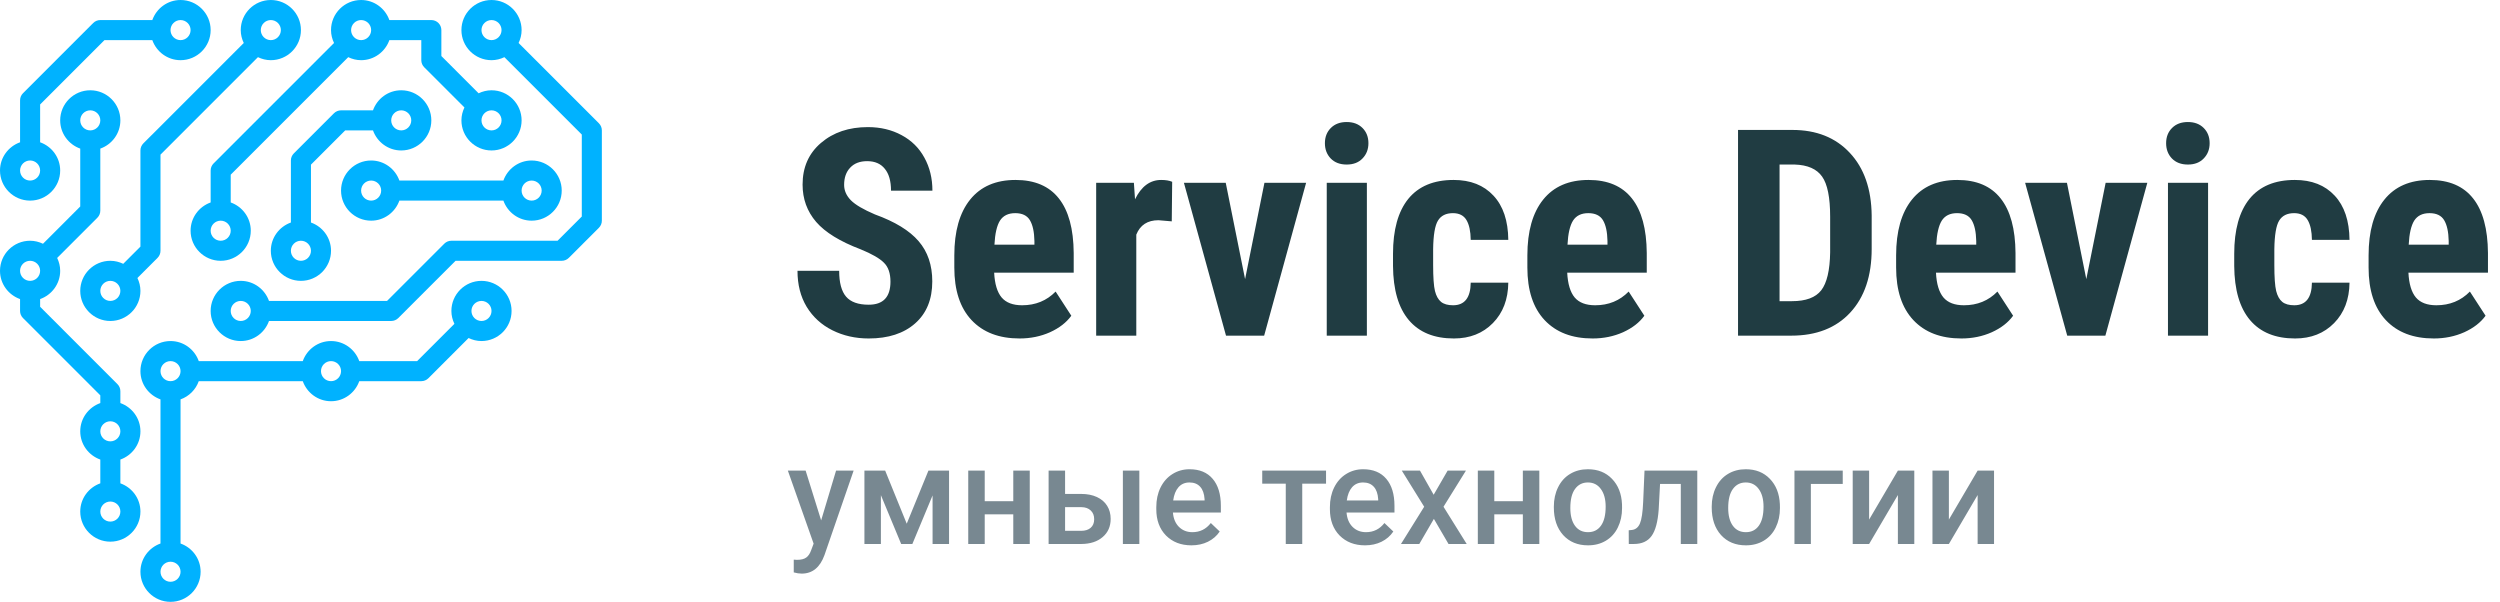
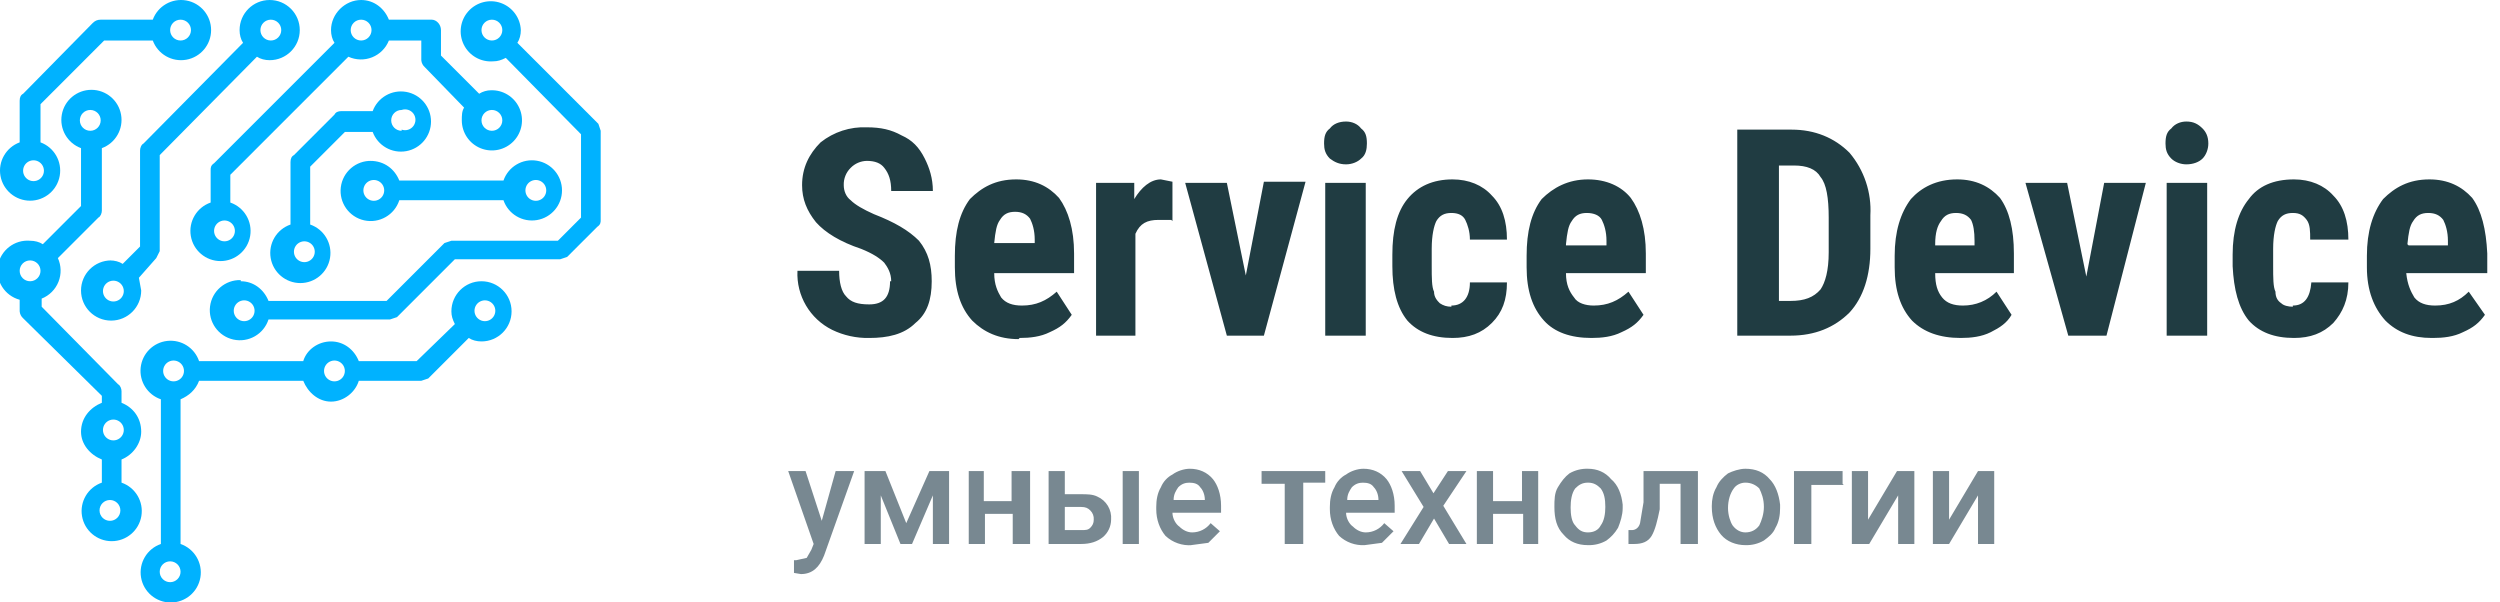
- <svg xmlns="http://www.w3.org/2000/svg" width="216" height="52" viewBox="0 0 216 52" fill="none">
-   <path d="M76.936 24.337C76.936 23.613 76.748 23.067 76.374 22.701C76.008 22.327 75.336 21.94 74.36 21.541C72.578 20.866 71.296 20.077 70.515 19.173C69.733 18.262 69.343 17.188 69.343 15.951C69.343 14.453 69.872 13.253 70.93 12.35C71.996 11.438 73.347 10.982 74.982 10.982C76.073 10.982 77.045 11.214 77.9 11.678C78.754 12.134 79.409 12.781 79.865 13.619C80.329 14.457 80.561 15.409 80.561 16.476H76.984C76.984 15.646 76.805 15.015 76.447 14.584C76.097 14.144 75.589 13.924 74.921 13.924C74.295 13.924 73.806 14.111 73.457 14.486C73.107 14.852 72.932 15.348 72.932 15.975C72.932 16.463 73.127 16.907 73.518 17.306C73.908 17.696 74.6 18.103 75.593 18.526C77.326 19.153 78.584 19.922 79.365 20.834C80.154 21.745 80.549 22.905 80.549 24.312C80.549 25.859 80.056 27.067 79.072 27.938C78.087 28.809 76.748 29.244 75.056 29.244C73.908 29.244 72.862 29.008 71.918 28.536C70.974 28.064 70.234 27.389 69.697 26.51C69.168 25.631 68.903 24.593 68.903 23.397H72.504C72.504 24.422 72.704 25.167 73.103 25.631C73.501 26.095 74.152 26.327 75.056 26.327C76.309 26.327 76.936 25.663 76.936 24.337ZM88.093 29.244C86.319 29.244 84.935 28.715 83.942 27.657C82.95 26.599 82.453 25.086 82.453 23.116V22.066C82.453 19.983 82.909 18.376 83.82 17.245C84.732 16.113 86.038 15.548 87.739 15.548C89.399 15.548 90.648 16.081 91.486 17.147C92.325 18.205 92.752 19.776 92.768 21.859V23.556H85.895C85.944 24.532 86.16 25.248 86.543 25.704C86.925 26.152 87.515 26.375 88.312 26.375C89.468 26.375 90.433 25.981 91.206 25.191L92.561 27.279C92.137 27.865 91.523 28.341 90.717 28.707C89.912 29.065 89.037 29.244 88.093 29.244ZM85.92 21.139H89.374V20.821C89.358 20.032 89.228 19.434 88.984 19.027C88.74 18.62 88.317 18.416 87.714 18.416C87.112 18.416 86.673 18.632 86.396 19.064C86.127 19.495 85.969 20.186 85.92 21.139ZM101.24 19.125L100.092 19.027C99.148 19.027 98.509 19.442 98.176 20.272V29H94.709V15.792H97.968L98.066 17.22C98.611 16.105 99.364 15.548 100.324 15.548C100.715 15.548 101.032 15.601 101.276 15.707L101.24 19.125ZM107.575 24.117L109.248 15.792H112.849L109.223 29H105.927L102.29 15.792H105.903L107.575 24.117ZM118.098 29H114.631V15.792H118.098V29ZM114.472 12.374C114.472 11.837 114.643 11.398 114.985 11.056C115.327 10.714 115.782 10.543 116.352 10.543C116.922 10.543 117.377 10.714 117.719 11.056C118.061 11.398 118.232 11.837 118.232 12.374C118.232 12.903 118.061 13.342 117.719 13.692C117.386 14.042 116.93 14.217 116.352 14.217C115.774 14.217 115.314 14.042 114.973 13.692C114.639 13.342 114.472 12.903 114.472 12.374ZM125.544 26.375C126.545 26.375 127.054 25.724 127.07 24.422H130.317C130.301 25.863 129.857 27.026 128.986 27.914C128.116 28.801 126.993 29.244 125.617 29.244C123.916 29.244 122.618 28.715 121.723 27.657C120.828 26.599 120.372 25.041 120.356 22.982V21.932C120.356 19.857 120.795 18.274 121.674 17.184C122.561 16.093 123.868 15.548 125.593 15.548C127.049 15.548 128.197 15.999 129.035 16.903C129.873 17.798 130.301 19.072 130.317 20.724H127.07C127.062 19.983 126.94 19.413 126.704 19.015C126.468 18.616 126.077 18.416 125.532 18.416C124.93 18.416 124.498 18.632 124.238 19.064C123.977 19.487 123.839 20.313 123.823 21.541V22.884C123.823 23.959 123.876 24.711 123.981 25.143C124.087 25.566 124.262 25.879 124.506 26.082C124.75 26.278 125.096 26.375 125.544 26.375ZM137.604 29.244C135.83 29.244 134.447 28.715 133.454 27.657C132.461 26.599 131.965 25.086 131.965 23.116V22.066C131.965 19.983 132.421 18.376 133.332 17.245C134.243 16.113 135.55 15.548 137.25 15.548C138.911 15.548 140.16 16.081 140.998 17.147C141.836 18.205 142.264 19.776 142.28 21.859V23.556H135.407C135.456 24.532 135.672 25.248 136.054 25.704C136.437 26.152 137.027 26.375 137.824 26.375C138.98 26.375 139.944 25.981 140.717 25.191L142.072 27.279C141.649 27.865 141.035 28.341 140.229 28.707C139.423 29.065 138.549 29.244 137.604 29.244ZM135.432 21.139H138.886V20.821C138.87 20.032 138.74 19.434 138.496 19.027C138.251 18.62 137.828 18.416 137.226 18.416C136.624 18.416 136.184 18.632 135.908 19.064C135.639 19.495 135.48 20.186 135.432 21.139ZM150.166 29V11.227H154.865C156.94 11.227 158.592 11.886 159.821 13.204C161.058 14.523 161.689 16.329 161.713 18.624V21.505C161.713 23.84 161.095 25.676 159.858 27.01C158.629 28.337 156.932 29 154.768 29H150.166ZM153.754 14.217V26.021H154.829C156.025 26.021 156.867 25.708 157.355 25.081C157.844 24.447 158.1 23.356 158.125 21.81V18.722C158.125 17.061 157.893 15.906 157.429 15.255C156.965 14.596 156.175 14.25 155.061 14.217H153.754ZM169.465 29.244C167.691 29.244 166.307 28.715 165.314 27.657C164.322 26.599 163.825 25.086 163.825 23.116V22.066C163.825 19.983 164.281 18.376 165.192 17.245C166.104 16.113 167.41 15.548 169.111 15.548C170.771 15.548 172.02 16.081 172.858 17.147C173.697 18.205 174.124 19.776 174.14 21.859V23.556H167.268C167.316 24.532 167.532 25.248 167.915 25.704C168.297 26.152 168.887 26.375 169.685 26.375C170.84 26.375 171.805 25.981 172.578 25.191L173.933 27.279C173.509 27.865 172.895 28.341 172.089 28.707C171.284 29.065 170.409 29.244 169.465 29.244ZM167.292 21.139H170.747V20.821C170.73 20.032 170.6 19.434 170.356 19.027C170.112 18.62 169.689 18.416 169.086 18.416C168.484 18.416 168.045 18.632 167.768 19.064C167.5 19.495 167.341 20.186 167.292 21.139ZM180.256 24.117L181.928 15.792H185.529L181.904 29H178.608L174.97 15.792H178.583L180.256 24.117ZM190.778 29H187.312V15.792H190.778V29ZM187.153 12.374C187.153 11.837 187.324 11.398 187.666 11.056C188.007 10.714 188.463 10.543 189.033 10.543C189.602 10.543 190.058 10.714 190.4 11.056C190.742 11.398 190.913 11.837 190.913 12.374C190.913 12.903 190.742 13.342 190.4 13.692C190.066 14.042 189.611 14.217 189.033 14.217C188.455 14.217 187.995 14.042 187.653 13.692C187.32 13.342 187.153 12.903 187.153 12.374ZM198.225 26.375C199.226 26.375 199.734 25.724 199.75 24.422H202.998C202.981 25.863 202.538 27.026 201.667 27.914C200.796 28.801 199.673 29.244 198.298 29.244C196.597 29.244 195.299 28.715 194.404 27.657C193.509 26.599 193.053 25.041 193.037 22.982V21.932C193.037 19.857 193.476 18.274 194.355 17.184C195.242 16.093 196.548 15.548 198.273 15.548C199.73 15.548 200.878 15.999 201.716 16.903C202.554 17.798 202.981 19.072 202.998 20.724H199.75C199.742 19.983 199.62 19.413 199.384 19.015C199.148 18.616 198.758 18.416 198.212 18.416C197.61 18.416 197.179 18.632 196.918 19.064C196.658 19.487 196.52 20.313 196.503 21.541V22.884C196.503 23.959 196.556 24.711 196.662 25.143C196.768 25.566 196.943 25.879 197.187 26.082C197.431 26.278 197.777 26.375 198.225 26.375ZM210.285 29.244C208.511 29.244 207.128 28.715 206.135 27.657C205.142 26.599 204.646 25.086 204.646 23.116V22.066C204.646 19.983 205.101 18.376 206.013 17.245C206.924 16.113 208.23 15.548 209.931 15.548C211.591 15.548 212.84 16.081 213.679 17.147C214.517 18.205 214.944 19.776 214.96 21.859V23.556H208.088C208.137 24.532 208.352 25.248 208.735 25.704C209.117 26.152 209.707 26.375 210.505 26.375C211.66 26.375 212.625 25.981 213.398 25.191L214.753 27.279C214.33 27.865 213.715 28.341 212.91 28.707C212.104 29.065 211.229 29.244 210.285 29.244ZM208.112 21.139H211.567V20.821C211.551 20.032 211.42 19.434 211.176 19.027C210.932 18.62 210.509 18.416 209.907 18.416C209.305 18.416 208.865 18.632 208.588 19.064C208.32 19.495 208.161 20.186 208.112 21.139Z" fill="#203C42" />
-   <path d="M70.947 44.961L72.236 40.66H73.754L71.234 47.961C70.848 49.027 70.191 49.56 69.266 49.56C69.059 49.56 68.83 49.525 68.58 49.455V48.353L68.85 48.371C69.209 48.371 69.478 48.305 69.658 48.172C69.842 48.043 69.986 47.824 70.092 47.516L70.297 46.971L68.07 40.66H69.606L70.947 44.961ZM78.342 45.248L80.217 40.66H81.998V47H80.574V42.805L78.828 47H77.861L76.109 42.781V47H74.686V40.66H76.478L78.342 45.248ZM88.971 47H87.547V44.44H85.08V47H83.656V40.66H85.08V43.303H87.547V40.66H88.971V47ZM92.023 42.676H93.418C93.938 42.676 94.391 42.766 94.777 42.945C95.164 43.125 95.457 43.377 95.656 43.701C95.859 44.025 95.961 44.402 95.961 44.832C95.961 45.484 95.731 46.008 95.269 46.402C94.809 46.797 94.195 46.996 93.43 47H90.6V40.66H92.023V42.676ZM98.439 47H97.016V40.66H98.439V47ZM92.023 43.818V45.863H93.412C93.76 45.863 94.033 45.777 94.232 45.605C94.436 45.43 94.537 45.182 94.537 44.861C94.537 44.541 94.438 44.289 94.238 44.105C94.043 43.918 93.777 43.822 93.441 43.818H92.023ZM102.939 47.117C102.037 47.117 101.305 46.834 100.742 46.268C100.184 45.697 99.904 44.94 99.904 43.994V43.818C99.904 43.185 100.025 42.621 100.268 42.125C100.514 41.625 100.857 41.236 101.299 40.959C101.74 40.682 102.232 40.543 102.775 40.543C103.639 40.543 104.305 40.818 104.773 41.369C105.246 41.92 105.482 42.699 105.482 43.707V44.281H101.34C101.383 44.805 101.557 45.219 101.861 45.523C102.17 45.828 102.557 45.98 103.021 45.98C103.674 45.98 104.205 45.717 104.615 45.19L105.383 45.922C105.129 46.301 104.789 46.596 104.363 46.807C103.941 47.014 103.467 47.117 102.939 47.117ZM102.77 41.685C102.379 41.685 102.062 41.822 101.82 42.096C101.582 42.369 101.43 42.75 101.363 43.238H104.076V43.133C104.045 42.656 103.918 42.297 103.695 42.055C103.473 41.809 103.164 41.685 102.77 41.685ZM114.57 41.791H112.514V47H111.09V41.791H109.057V40.66H114.57V41.791ZM117.939 47.117C117.037 47.117 116.305 46.834 115.742 46.268C115.184 45.697 114.904 44.94 114.904 43.994V43.818C114.904 43.185 115.025 42.621 115.268 42.125C115.514 41.625 115.857 41.236 116.299 40.959C116.74 40.682 117.232 40.543 117.775 40.543C118.639 40.543 119.305 40.818 119.773 41.369C120.246 41.92 120.482 42.699 120.482 43.707V44.281H116.34C116.383 44.805 116.557 45.219 116.861 45.523C117.17 45.828 117.557 45.98 118.021 45.98C118.674 45.98 119.205 45.717 119.615 45.19L120.383 45.922C120.129 46.301 119.789 46.596 119.363 46.807C118.941 47.014 118.467 47.117 117.939 47.117ZM117.77 41.685C117.379 41.685 117.062 41.822 116.82 42.096C116.582 42.369 116.43 42.75 116.363 43.238H119.076V43.133C119.045 42.656 118.918 42.297 118.695 42.055C118.473 41.809 118.164 41.685 117.77 41.685ZM123.869 42.746L125.076 40.66H126.658L124.719 43.783L126.723 47H125.152L123.887 44.832L122.627 47H121.045L123.049 43.783L121.115 40.66H122.686L123.869 42.746ZM132.998 47H131.574V44.44H129.107V47H127.684V40.66H129.107V43.303H131.574V40.66H132.998V47ZM134.252 43.772C134.252 43.15 134.375 42.592 134.621 42.096C134.867 41.596 135.213 41.213 135.658 40.947C136.104 40.678 136.615 40.543 137.193 40.543C138.049 40.543 138.742 40.818 139.273 41.369C139.809 41.92 140.098 42.65 140.141 43.56L140.146 43.895C140.146 44.52 140.025 45.078 139.783 45.57C139.545 46.062 139.201 46.443 138.752 46.713C138.307 46.982 137.791 47.117 137.205 47.117C136.311 47.117 135.594 46.82 135.055 46.227C134.52 45.629 134.252 44.834 134.252 43.842V43.772ZM135.676 43.895C135.676 44.547 135.811 45.059 136.08 45.43C136.35 45.797 136.725 45.98 137.205 45.98C137.686 45.98 138.059 45.793 138.324 45.418C138.594 45.043 138.729 44.494 138.729 43.772C138.729 43.131 138.59 42.623 138.312 42.248C138.039 41.873 137.666 41.685 137.193 41.685C136.729 41.685 136.359 41.871 136.086 42.242C135.812 42.609 135.676 43.16 135.676 43.895ZM146.645 40.66V47H145.221V41.809H143.428L143.311 44.018C143.236 45.08 143.031 45.844 142.695 46.309C142.363 46.77 141.854 47 141.166 47H140.727L140.721 45.816L141.014 45.787C141.326 45.744 141.553 45.555 141.693 45.219C141.838 44.879 141.93 44.262 141.969 43.367L142.086 40.66H146.645ZM147.893 43.772C147.893 43.15 148.016 42.592 148.262 42.096C148.508 41.596 148.854 41.213 149.299 40.947C149.744 40.678 150.256 40.543 150.834 40.543C151.689 40.543 152.383 40.818 152.914 41.369C153.449 41.92 153.738 42.65 153.781 43.56L153.787 43.895C153.787 44.52 153.666 45.078 153.424 45.57C153.186 46.062 152.842 46.443 152.393 46.713C151.947 46.982 151.432 47.117 150.846 47.117C149.951 47.117 149.234 46.82 148.695 46.227C148.16 45.629 147.893 44.834 147.893 43.842V43.772ZM149.316 43.895C149.316 44.547 149.451 45.059 149.721 45.43C149.99 45.797 150.365 45.98 150.846 45.98C151.326 45.98 151.699 45.793 151.965 45.418C152.234 45.043 152.369 44.494 152.369 43.772C152.369 43.131 152.23 42.623 151.953 42.248C151.68 41.873 151.307 41.685 150.834 41.685C150.369 41.685 150 41.871 149.727 42.242C149.453 42.609 149.316 43.16 149.316 43.895ZM159.213 41.809H156.459V47H155.041V40.66H159.213V41.809ZM163.977 40.66H165.395V47H163.977V42.77L161.492 47H160.074V40.66H161.492V44.891L163.977 40.66ZM170.867 40.66H172.285V47H170.867V42.77L168.383 47H166.965V40.66H168.383V44.891L170.867 40.66Z" fill="#788891" />
-   <path d="M32.066 13.867C33.195 13.867 34.148 14.594 34.507 15.6H43.493C43.852 14.594 44.805 13.867 45.933 13.867C47.367 13.867 48.533 15.033 48.533 16.466C48.533 17.9 47.367 19.066 45.933 19.066C44.805 19.066 43.852 18.339 43.493 17.333H34.506C34.147 18.339 33.194 19.066 32.066 19.066C30.632 19.066 29.466 17.9 29.466 16.466C29.466 15.033 30.633 13.867 32.066 13.867ZM45.933 17.333C46.411 17.333 46.8 16.945 46.8 16.466C46.8 15.988 46.411 15.6 45.933 15.6C45.456 15.6 45.066 15.988 45.066 16.466C45.066 16.945 45.456 17.333 45.933 17.333ZM32.066 17.333C32.544 17.333 32.933 16.945 32.933 16.466C32.933 15.988 32.544 15.6 32.066 15.6C31.589 15.6 31.2 15.988 31.2 16.466C31.2 16.945 31.589 17.333 32.066 17.333Z" fill="#00B2FF" />
-   <path d="M25.133 19.226V13.866C25.133 13.636 25.224 13.416 25.387 13.254L28.854 9.787C29.016 9.624 29.237 9.533 29.467 9.533H32.226C32.585 8.527 33.538 7.8 34.667 7.8C36.1 7.8 37.267 8.966 37.267 10.4C37.267 11.833 36.1 13 34.667 13C33.538 13 32.585 12.273 32.226 11.266H29.825L26.867 14.225V19.226C27.873 19.584 28.6 20.538 28.6 21.666C28.6 23.1 27.433 24.266 26 24.266C24.567 24.266 23.4 23.1 23.4 21.666C23.4 20.538 24.127 19.584 25.133 19.226ZM34.667 11.266C35.144 11.266 35.533 10.878 35.533 10.4C35.533 9.921 35.144 9.533 34.667 9.533C34.189 9.533 33.8 9.921 33.8 10.4C33.8 10.878 34.189 11.266 34.667 11.266ZM26 22.533C26.477 22.533 26.867 22.145 26.867 21.666C26.867 21.188 26.477 20.8 26 20.8C25.522 20.8 25.133 21.188 25.133 21.666C25.133 22.145 25.522 22.533 26 22.533Z" fill="#00B2FF" />
-   <path d="M9.533 22.533C9.934 22.533 10.308 22.631 10.647 22.794L12.133 21.308V13C12.133 12.769 12.224 12.549 12.387 12.387L21.061 3.714C20.898 3.375 20.8 3 20.8 2.6C20.8 1.167 21.966 0 23.4 0C24.834 0 26 1.167 26 2.6C26 4.033 24.834 5.2 23.4 5.2C23 5.2 22.625 5.102 22.286 4.939L13.867 13.359V21.666C13.867 21.897 13.776 22.117 13.613 22.279L11.873 24.019C12.035 24.358 12.133 24.733 12.133 25.133C12.133 26.566 10.967 27.733 9.533 27.733C8.1 27.733 6.933 26.566 6.933 25.133C6.933 23.7 8.1 22.533 9.533 22.533ZM23.4 3.467C23.878 3.467 24.267 3.078 24.267 2.6C24.267 2.122 23.878 1.733 23.4 1.733C22.922 1.733 22.533 2.122 22.533 2.6C22.533 3.078 22.922 3.467 23.4 3.467ZM9.533 26C10.011 26 10.4 25.611 10.4 25.133C10.4 24.654 10.011 24.266 9.533 24.266C9.056 24.266 8.667 24.654 8.667 25.133C8.667 25.611 9.056 26 9.533 26Z" fill="#00B2FF" />
-   <path d="M1.734 12.293V8.667C1.734 8.436 1.825 8.216 1.987 8.054L8.054 1.987C8.216 1.824 8.437 1.733 8.667 1.733H13.16C13.518 0.727 14.472 0 15.6 0C17.034 0 18.2 1.167 18.2 2.6C18.2 4.033 17.034 5.2 15.6 5.2C14.472 5.2 13.518 4.473 13.16 3.467H9.026L3.467 9.025V12.293C4.473 12.651 5.2 13.605 5.2 14.733C5.2 16.166 4.034 17.333 2.6 17.333C1.167 17.333 0 16.166 0 14.733C0 13.605 0.727 12.651 1.734 12.293ZM15.6 3.467C16.078 3.467 16.467 3.078 16.467 2.6C16.467 2.122 16.078 1.733 15.6 1.733C15.123 1.733 14.733 2.122 14.733 2.6C14.733 3.078 15.123 3.467 15.6 3.467ZM2.6 15.6C3.078 15.6 3.467 15.211 3.467 14.733C3.467 14.255 3.078 13.866 2.6 13.866C2.123 13.866 1.734 14.255 1.734 14.733C1.734 15.211 2.123 15.6 2.6 15.6Z" fill="#00B2FF" />
-   <path d="M13.866 46.96V34.507C12.861 34.148 12.133 33.195 12.133 32.066C12.133 30.633 13.3 29.466 14.733 29.466C15.862 29.466 16.815 30.193 17.174 31.2H26.16C26.518 30.193 27.472 29.466 28.6 29.466C29.729 29.466 30.682 30.193 31.041 31.2H36.041L39.261 27.98C39.098 27.641 39 27.267 39 26.866C39 25.433 40.167 24.266 41.6 24.266C43.034 24.266 44.2 25.433 44.2 26.866C44.2 28.3 43.034 29.466 41.6 29.466C41.2 29.466 40.825 29.368 40.486 29.205L37.013 32.679C36.851 32.842 36.63 32.933 36.4 32.933H31.041C30.682 33.939 29.729 34.666 28.6 34.666C27.472 34.666 26.518 33.939 26.16 32.933H17.173C16.912 33.667 16.333 34.245 15.599 34.507V46.96C16.605 47.318 17.333 48.272 17.333 49.4C17.333 50.834 16.166 52 14.733 52C13.299 52 12.133 50.834 12.133 49.4C12.133 48.272 12.86 47.318 13.866 46.96ZM41.6 27.733C42.078 27.733 42.467 27.345 42.467 26.866C42.467 26.388 42.078 26 41.6 26C41.123 26 40.733 26.388 40.733 26.866C40.733 27.345 41.123 27.733 41.6 27.733ZM28.6 32.933C29.078 32.933 29.467 32.545 29.467 32.066C29.467 31.588 29.078 31.2 28.6 31.2C28.123 31.2 27.733 31.588 27.733 32.066C27.733 32.545 28.123 32.933 28.6 32.933ZM14.733 50.266C15.211 50.266 15.6 49.878 15.6 49.399C15.6 48.921 15.211 48.533 14.733 48.533C14.256 48.533 13.867 48.921 13.867 49.399C13.867 49.878 14.256 50.266 14.733 50.266ZM14.733 32.933C15.211 32.933 15.6 32.545 15.6 32.066C15.6 31.588 15.211 31.2 14.733 31.2C14.256 31.2 13.867 31.588 13.867 32.066C13.867 32.545 14.256 32.933 14.733 32.933Z" fill="#00B2FF" />
-   <path d="M18.2 17.492V14.733C18.2 14.503 18.291 14.282 18.454 14.12L28.861 3.714C28.698 3.375 28.6 3 28.6 2.6C28.6 1.167 29.767 0 31.2 0C32.329 0 33.282 0.727 33.641 1.733H37.267C37.745 1.733 38.134 2.121 38.134 2.6V4.841L41.353 8.061C41.692 7.898 42.066 7.8 42.467 7.8C43.9 7.8 45.067 8.966 45.067 10.4C45.067 11.833 43.9 13 42.467 13C41.033 13 39.867 11.833 39.867 10.4C39.867 9.999 39.965 9.625 40.128 9.286L36.654 5.813C36.491 5.651 36.4 5.43 36.4 5.2V3.467H33.641C33.282 4.473 32.329 5.2 31.2 5.2C30.8 5.2 30.425 5.102 30.087 4.939L19.934 15.092V17.492C20.94 17.851 21.667 18.805 21.667 19.933C21.667 21.366 20.5 22.533 19.067 22.533C17.633 22.533 16.467 21.366 16.467 19.933C16.467 18.805 17.194 17.851 18.2 17.492ZM42.467 11.267C42.944 11.267 43.334 10.878 43.334 10.4C43.334 9.921 42.944 9.533 42.467 9.533C41.989 9.533 41.6 9.921 41.6 10.4C41.6 10.878 41.989 11.267 42.467 11.267ZM31.2 3.467C31.678 3.467 32.067 3.078 32.067 2.6C32.067 2.122 31.678 1.733 31.2 1.733C30.723 1.733 30.334 2.122 30.334 2.6C30.334 3.078 30.723 3.467 31.2 3.467ZM19.067 20.8C19.544 20.8 19.934 20.411 19.934 19.933C19.934 19.455 19.544 19.066 19.067 19.066C18.589 19.066 18.2 19.455 18.2 19.933C18.2 20.411 18.589 20.8 19.067 20.8Z" fill="#00B2FF" />
-   <path d="M20.8 24.266C21.928 24.266 22.882 24.993 23.241 26H33.441L38.387 21.054C38.549 20.891 38.77 20.8 39 20.8H48.175L50.267 18.708V11.625L43.58 4.939C43.242 5.102 42.867 5.2 42.467 5.2C41.033 5.2 39.867 4.033 39.867 2.6C39.867 1.167 41.033 0 42.467 0C43.9 0 45.067 1.167 45.067 2.6C45.067 3 44.969 3.375 44.806 3.714L51.746 10.654C51.909 10.816 52 11.036 52 11.267V19.066C52 19.297 51.909 19.517 51.746 19.679L49.146 22.279C48.984 22.442 48.763 22.533 48.533 22.533H39.359L34.413 27.479C34.251 27.642 34.03 27.733 33.8 27.733H23.241C22.882 28.739 21.928 29.466 20.8 29.466C19.366 29.466 18.2 28.3 18.2 26.866C18.2 25.433 19.366 24.266 20.8 24.266ZM42.467 1.733C41.989 1.733 41.6 2.122 41.6 2.6C41.6 3.078 41.989 3.467 42.467 3.467C42.944 3.467 43.333 3.078 43.333 2.6C43.333 2.122 42.944 1.733 42.467 1.733ZM20.8 27.733C21.277 27.733 21.667 27.345 21.667 26.866C21.667 26.388 21.277 26 20.8 26C20.323 26 19.933 26.388 19.933 26.866C19.933 27.345 20.323 27.733 20.8 27.733Z" fill="#00B2FF" />
-   <path d="M2.6 20.8C3 20.8 3.375 20.898 3.714 21.061L6.933 17.841V12.84C5.927 12.482 5.2 11.528 5.2 10.4C5.2 8.966 6.367 7.8 7.8 7.8C9.233 7.8 10.4 8.966 10.4 10.4C10.4 11.528 9.673 12.482 8.667 12.84V18.2C8.667 18.43 8.576 18.65 8.413 18.812L4.939 22.286C5.102 22.625 5.2 22.999 5.2 23.399C5.2 24.528 4.473 25.481 3.467 25.84V26.507L10.146 33.187C10.309 33.349 10.4 33.569 10.4 33.799V34.825C11.406 35.184 12.133 36.138 12.133 37.266C12.133 38.394 11.406 39.348 10.4 39.706V41.76C11.406 42.118 12.133 43.072 12.133 44.2C12.133 45.633 10.967 46.8 9.533 46.8C8.1 46.8 6.933 45.633 6.933 44.2C6.933 43.072 7.66 42.118 8.667 41.76V39.706C7.66 39.348 6.933 38.394 6.933 37.266C6.933 36.138 7.66 35.184 8.667 34.825V34.158L1.987 27.479C1.824 27.317 1.733 27.097 1.733 26.866V25.84C0.727 25.481 -3.24249e-05 24.528 -3.24249e-05 23.399C-3.24249e-05 21.966 1.167 20.8 2.6 20.8ZM7.8 11.266C8.277 11.266 8.667 10.878 8.667 10.4C8.667 9.921 8.277 9.533 7.8 9.533C7.322 9.533 6.933 9.921 6.933 10.4C6.933 10.878 7.322 11.266 7.8 11.266ZM9.533 45.066C10.011 45.066 10.4 44.678 10.4 44.199C10.4 43.721 10.011 43.333 9.533 43.333C9.056 43.333 8.667 43.721 8.667 44.199C8.667 44.678 9.056 45.066 9.533 45.066ZM9.533 38.133C10.011 38.133 10.4 37.744 10.4 37.266C10.4 36.788 10.011 36.399 9.533 36.399C9.056 36.399 8.667 36.788 8.667 37.266C8.667 37.744 9.056 38.133 9.533 38.133ZM2.6 24.266C3.078 24.266 3.467 23.878 3.467 23.399C3.467 22.921 3.078 22.533 2.6 22.533C2.122 22.533 1.733 22.921 1.733 23.399C1.733 23.878 2.122 24.266 2.6 24.266Z" fill="#00B2FF" />
+ <svg xmlns="http://www.w3.org/2000/svg" width="216" height="52" fill="none">
+   <path d="M77 24.3c0-.7-.3-1.2-.6-1.6-.4-.4-1-.8-2-1.2-1.8-.6-3.1-1.4-3.9-2.3-.8-1-1.2-2-1.2-3.2 0-1.5.6-2.7 1.6-3.7a6 6 0 0 1 4-1.3c1.2 0 2.1.2 3 .7.9.4 1.5 1 2 2 .4.8.7 1.7.7 2.8H77c0-.9-.2-1.5-.6-2-.3-.4-.8-.6-1.5-.6a2 2 0 0 0-1.4.6 2 2 0 0 0-.6 1.5c0 .5.2 1 .6 1.3.4.4 1.1.8 2 1.2 1.8.7 3 1.4 3.9 2.3.8 1 1.1 2.1 1.1 3.5 0 1.6-.4 2.8-1.4 3.6-1 1-2.4 1.3-4 1.3a7 7 0 0 1-3.2-.7 5.4 5.4 0 0 1-3-5.1h3.6c0 1 .2 1.8.6 2.2.4.5 1 .7 2 .7 1.2 0 1.8-.6 1.8-2zm11 5c-1.7 0-3-.6-4-1.6-1-1.1-1.5-2.6-1.5-4.6v-1c0-2.1.4-3.7 1.3-4.9 1-1 2.2-1.7 4-1.7 1.6 0 2.8.6 3.7 1.6.8 1.1 1.3 2.7 1.3 4.8v1.7h-6.9c0 1 .3 1.6.6 2.1.4.5 1 .7 1.8.7 1.2 0 2.1-.4 3-1.2l1.3 2c-.5.7-1 1.1-1.9 1.5-.8.4-1.7.5-2.6.5zM86 21h3.4v-.3c0-.8-.2-1.4-.4-1.8-.3-.4-.7-.6-1.3-.6-.6 0-1 .2-1.3.7-.3.4-.4 1-.5 2zm15.2-2h-1.1c-1 0-1.6.3-2 1.2V29h-3.4V15.8H98v1.4c.6-1 1.4-1.7 2.3-1.7l1 .2v3.4zm6.4 5l1.6-8.3h3.6L109.2 29H106l-3.6-13.2h3.6l1.7 8.3zM118 29h-3.5V15.8h3.5V29zm-3.6-16.6c0-.6.1-1 .5-1.3.3-.4.8-.6 1.4-.6.5 0 1 .2 1.3.6.4.3.5.7.5 1.3 0 .5-.1 1-.5 1.3-.3.3-.8.5-1.3.5-.6 0-1-.2-1.4-.5-.4-.4-.5-.8-.5-1.3zm11 14c1 0 1.6-.7 1.6-2h3.2c0 1.5-.4 2.6-1.3 3.5-.9.9-2 1.3-3.4 1.3-1.7 0-3-.5-3.9-1.5-.9-1.1-1.3-2.7-1.3-4.7v-1c0-2.1.4-3.7 1.3-4.8.9-1.1 2.2-1.7 3.9-1.7 1.4 0 2.6.5 3.4 1.4.9.9 1.3 2.2 1.3 3.8h-3.2c0-.7-.2-1.3-.4-1.7-.2-.4-.6-.6-1.2-.6s-1 .2-1.3.7c-.2.4-.4 1.2-.4 2.4V23c0 1 0 1.8.2 2.2 0 .5.3.8.5 1 .3.2.6.3 1 .3zm12.1 2.8c-1.8 0-3.2-.5-4.1-1.5-1-1.1-1.5-2.6-1.5-4.6v-1c0-2.1.4-3.7 1.3-4.9 1-1 2.3-1.7 4-1.7 1.6 0 2.9.6 3.7 1.6.8 1.1 1.3 2.7 1.3 4.8v1.7h-6.9c0 1 .3 1.6.7 2.1.3.5 1 .7 1.7.7 1.2 0 2.1-.4 3-1.2l1.3 2c-.5.7-1 1.1-1.9 1.5-.8.4-1.7.5-2.6.5zm-2.2-8h3.5v-.4c0-.8-.2-1.4-.4-1.8-.2-.4-.7-.6-1.3-.6-.6 0-1 .2-1.3.7-.3.4-.4 1-.5 2zm14.8 7.8V11.2h4.7c2 0 3.7.7 5 2a7.7 7.7 0 0 1 1.8 5.4v2.9c0 2.3-.6 4.2-1.8 5.5-1.3 1.3-3 2-5.1 2h-4.6zm3.6-14.8V26h1c1.2 0 2-.3 2.6-1 .4-.6.7-1.6.7-3.2v-3c0-1.7-.2-2.9-.7-3.5-.4-.7-1.2-1-2.3-1h-1.3zm15.7 15c-1.8 0-3.2-.5-4.2-1.5-1-1.1-1.5-2.6-1.5-4.6v-1c0-2.1.5-3.7 1.4-4.9.9-1 2.2-1.7 4-1.7 1.6 0 2.8.6 3.7 1.6.8 1.1 1.2 2.7 1.2 4.8v1.7h-6.8c0 1 .2 1.6.6 2.1.4.5 1 .7 1.8.7 1.1 0 2.1-.4 2.9-1.2l1.3 2c-.4.7-1 1.1-1.8 1.5-.8.4-1.7.5-2.6.5zm-2.2-8h3.4v-.4c0-.8-.1-1.4-.3-1.8-.3-.4-.7-.6-1.3-.6-.6 0-1 .2-1.3.7-.3.4-.5 1-.5 2zm13 3l1.6-8.4h3.6L182 29h-3.3L175 15.8h3.6l1.7 8.3zm10.5 4.8h-3.5V15.8h3.5V29zm-3.6-16.6c0-.6.1-1 .5-1.3.3-.4.8-.6 1.3-.6.6 0 1 .2 1.4.6.3.3.5.7.5 1.3 0 .5-.2 1-.5 1.3-.3.3-.8.5-1.4.5-.5 0-1-.2-1.3-.5-.4-.4-.5-.8-.5-1.3zm11 14c1 0 1.5-.7 1.6-2h3.2c0 1.5-.5 2.6-1.3 3.5-.9.9-2 1.3-3.4 1.3-1.7 0-3-.5-3.9-1.5-.9-1.1-1.3-2.7-1.4-4.7v-1c0-2.1.5-3.7 1.4-4.8.8-1.1 2.1-1.7 3.9-1.7 1.4 0 2.6.5 3.4 1.4.9.9 1.3 2.2 1.3 3.8h-3.3c0-.7 0-1.3-.3-1.7-.3-.4-.6-.6-1.2-.6s-1 .2-1.3.7c-.2.4-.4 1.2-.4 2.4V23c0 1 0 1.8.2 2.2 0 .5.2.8.5 1 .2.2.6.3 1 .3zm12 2.8c-1.7 0-3-.5-4-1.5-1-1.1-1.6-2.6-1.6-4.6v-1c0-2.1.5-3.7 1.4-4.9 1-1 2.2-1.7 4-1.7 1.6 0 2.8.6 3.7 1.6.8 1.1 1.2 2.7 1.3 4.8v1.7h-7c.1 1 .4 1.6.7 2.1.4.5 1 .7 1.8.7 1.2 0 2.1-.4 2.9-1.2l1.4 2c-.5.7-1 1.1-1.9 1.5-.8.4-1.7.5-2.6.5zm-2-8h3.4v-.4c0-.8-.2-1.4-.4-1.8-.3-.4-.7-.6-1.3-.6-.6 0-1 .2-1.3.7-.3.4-.4 1-.5 2z" fill="#203C42" />
+   <path d="M71 45l1.2-4.3h1.6L71.2 48c-.4 1-1 1.6-2 1.6l-.6-.1v-1.1h.2l.9-.2.4-.7.2-.5-2.2-6.3h1.5L71 45zm7.3.2l2-4.5H82V47h-1.4v-4.2L78.8 47h-1l-1.7-4.2V47h-1.4v-6.3h1.8l1.8 4.5zM89 47h-1.5v-2.6h-2.4V47h-1.4v-6.3H85v2.6h2.4v-2.6H89V47zm3-4.3h1.4c.5 0 1 0 1.4.2a2 2 0 0 1 1.2 2 2 2 0 0 1-.7 1.5c-.5.4-1.1.6-1.9.6h-2.8v-6.3H92v2zm6.4 4.3H97v-6.3h1.4V47zM92 43.8v2h1.4c.4 0 .6 0 .8-.2.2-.2.3-.4.3-.7a1 1 0 0 0-.3-.8c-.2-.2-.4-.3-.8-.3H92zm11 3.3a3 3 0 0 1-2.3-.8c-.5-.6-.8-1.4-.8-2.3v-.2c0-.6.1-1.2.4-1.7.2-.5.6-.9 1-1.1.4-.3 1-.5 1.5-.5.8 0 1.5.3 2 .9.4.5.7 1.3.7 2.3v.6h-4.2c0 .5.3 1 .6 1.2.3.3.7.5 1.1.5a2 2 0 0 0 1.6-.8l.8.7-1 1-1.5.2zm-.2-5.4c-.4 0-.7.1-1 .4-.2.3-.4.6-.4 1.1h2.7c0-.5-.2-.9-.4-1.1-.2-.3-.5-.4-1-.4zm11.8 0h-2V47H111v-5.2h-2v-1.1h5.5v1zm3.3 5.4a3 3 0 0 1-2.2-.8c-.5-.6-.8-1.4-.8-2.3v-.2c0-.6.1-1.2.4-1.7.2-.5.6-.9 1-1.1.4-.3 1-.5 1.5-.5.8 0 1.5.3 2 .9.4.5.7 1.3.7 2.3v.6h-4.2c0 .5.3 1 .6 1.2.3.3.7.5 1.1.5a2 2 0 0 0 1.6-.8l.8.7-1 1-1.5.2zm-.1-5.4c-.4 0-.7.1-1 .4-.2.3-.4.6-.4 1.1h2.7c0-.5-.2-.9-.4-1.1-.2-.3-.5-.4-1-.4zm6 1l1.3-2h1.6l-2 3 2 3.3h-1.5l-1.3-2.2-1.3 2.2H121l2-3.2-1.9-3.1h1.6l1.2 2zM133 47h-1.4v-2.6H129V47h-1.4v-6.3h1.4v2.6h2.5v-2.6h1.4V47zm1.3-3.2c0-.6 0-1.2.3-1.7s.6-.9 1-1.2a3 3 0 0 1 1.6-.4c.8 0 1.5.3 2 .9.6.5.9 1.3 1 2.2v.3c0 .6-.2 1.2-.4 1.7-.3.5-.6.8-1 1.1a3 3 0 0 1-1.6.4c-.9 0-1.6-.3-2.1-.9-.6-.6-.8-1.4-.8-2.4zm1.4 0c0 .7.1 1.3.4 1.6.3.4.6.6 1.1.6.5 0 .9-.2 1.1-.6.3-.4.4-1 .4-1.6 0-.7-.1-1.2-.4-1.6-.3-.3-.6-.5-1.1-.5-.5 0-.8.2-1.1.5-.3.4-.4 1-.4 1.7zm11-3.1V47h-1.5v-5.2h-1.8V44c-.2 1-.4 1.8-.7 2.3-.3.5-.8.7-1.5.7h-.5v-1.2h.3c.3 0 .6-.2.7-.6l.3-1.8v-2.7h4.6zm1.2 3c0-.5.1-1.1.4-1.6.2-.5.6-.9 1-1.2.4-.2 1-.4 1.5-.4.9 0 1.6.3 2.1.9.5.5.8 1.3.9 2.2v.3c0 .6-.1 1.2-.4 1.7-.2.5-.6.8-1 1.1a3 3 0 0 1-1.6.4c-.8 0-1.6-.3-2.1-.9-.5-.6-.8-1.4-.8-2.4zm1.4.2c0 .6.2 1.2.4 1.5.3.4.7.6 1.1.6.5 0 .9-.2 1.2-.6.2-.4.4-1 .4-1.6 0-.7-.2-1.2-.4-1.6-.3-.3-.7-.5-1.2-.5-.4 0-.8.2-1 .5-.3.4-.5 1-.5 1.7zm10-2h-2.8V47H155v-6.3h4.2v1.1zm4.7-1.2h1.4V47H164v-4.2l-2.5 4.2H160v-6.3h1.4v4.2l2.5-4.2zm6.9 0h1.4V47h-1.4v-4.2l-2.5 4.2H167v-6.3h1.4v4.2l2.5-4.2z" fill="#788891" />
+   <path d="M32 13.9c1.2 0 2.1.7 2.5 1.7h9a2.6 2.6 0 1 1 0 1.7h-9a2.6 2.6 0 1 1-2.4-3.4zm14 3.4a.9.9 0 1 0 0-1.7.9.9 0 0 0 0 1.7zm-14 0a.9.9 0 1 0 0-1.7.9.9 0 0 0 0 1.7z" fill="#00B2FF" />
+   <path d="M25.1 19.2V14c0-.3.1-.5.3-.6l3.5-3.5c.1-.2.3-.3.6-.3h2.7a2.6 2.6 0 1 1 0 1.8h-2.4l-3 3v5a2.6 2.6 0 1 1-1.7 0zm9.6-8a.9.9 0 1 0 0-1.7.9.9 0 0 0 0 1.8zM26 22.6a.9.9 0 1 0 0-1.7.9.9 0 0 0 0 1.7zM9.5 22.5c.4 0 .8.1 1.1.3l1.5-1.5V13c0-.2.1-.5.3-.6L21 3.7c-.2-.3-.3-.7-.3-1.1a2.6 2.6 0 1 1 2.6 2.6c-.4 0-.8-.1-1.1-.3l-8.4 8.5v8.3l-.3.6L12 24l.2 1.1a2.6 2.6 0 1 1-2.6-2.6zm13.9-19a.9.9 0 1 0 0-1.8.9.9 0 0 0 0 1.8zM9.5 26a.9.9 0 1 0 0-1.7.9.9 0 0 0 0 1.7zM1.7 12.3V8.7c0-.3.1-.5.3-.6L8 2c.2-.2.4-.3.7-.3h4.5a2.6 2.6 0 1 1 0 1.8H9L3.5 9v3.3a2.6 2.6 0 1 1-1.8 0zm13.9-8.8a.9.9 0 1 0 0-1.8.9.9 0 0 0 0 1.8zm-13 12.1a.9.9 0 1 0 0-1.7.9.9 0 0 0 0 1.7zM13.9 47V34.5a2.6 2.6 0 1 1 3.3-3.3h9c.3-1 1.3-1.7 2.4-1.7 1.1 0 2 .7 2.4 1.7h5l3.3-3.2c-.2-.4-.3-.7-.3-1.1a2.6 2.6 0 1 1 2.6 2.6c-.4 0-.8-.1-1.1-.3L37 32.7l-.6.2H31c-.3 1-1.3 1.8-2.4 1.8-1.1 0-2-.8-2.4-1.8h-9c-.3.8-.9 1.3-1.6 1.6V47a2.6 2.6 0 1 1-1.7 0zm27.7-19.3a.9.9 0 1 0 0-1.7.9.9 0 0 0 0 1.7zm-13 5.2a.9.9 0 1 0 0-1.7.9.9 0 0 0 0 1.7zM14.7 50.3a.9.9 0 1 0 0-1.8.9.9 0 0 0 0 1.8zm0-17.4a.9.9 0 1 0 0-1.7.9.9 0 0 0 0 1.7z" fill="#00B2FF" />
+   <path d="M18.2 17.5v-2.8c0-.2 0-.4.3-.6L28.9 3.7c-.2-.3-.3-.7-.3-1.1 0-1.4 1.2-2.6 2.6-2.6 1.1 0 2 .7 2.4 1.7h3.7c.4 0 .8.4.8.9v2.2l3.3 3.3c.3-.2.7-.3 1-.3a2.6 2.6 0 1 1-2.5 2.6c0-.4 0-.8.2-1.1l-3.4-3.5a.9.9 0 0 1-.3-.6V3.5h-2.8a2.6 2.6 0 0 1-3.5 1.4L19.9 15.1v2.4a2.6 2.6 0 1 1-1.7 0zm24.3-6.2a.9.9 0 1 0 0-1.8.9.9 0 0 0 0 1.8zM31.2 3.5a.9.9 0 1 0 0-1.8.9.9 0 0 0 0 1.8zM19.1 20.8a.9.9 0 1 0 0-1.7.9.9 0 0 0 0 1.7z" fill="#00B2FF" />
+   <path d="M20.8 24.3c1.1 0 2 .7 2.4 1.7h10.2l5-5 .6-.2h9.2l2-2v-7.2L43.7 5c-.4.2-.7.3-1.1.3A2.6 2.6 0 1 1 45 2.6c0 .4-.1.8-.3 1.1l7 7 .2.6V19c0 .2 0 .4-.3.6l-2.6 2.6-.6.2h-9.1l-5 5-.6.2H23.2a2.6 2.6 0 1 1-2.4-3.4zM42.5 1.7a.9.9 0 1 0 0 1.8.9.9 0 0 0 0-1.8zm-21.7 26a.9.9 0 1 0 0-1.7.9.9 0 0 0 0 1.7zM2.6 20.8c.4 0 .8.1 1.1.3L7 17.8v-5a2.6 2.6 0 1 1 1.8 0v5.4c0 .2-.1.5-.3.6L5 22.3a2.6 2.6 0 0 1-1.4 3.5v.7l6.6 6.7c.2.1.3.4.3.6v1c1 .4 1.7 1.3 1.7 2.5 0 1-.7 2-1.7 2.4v2a2.6 2.6 0 1 1-1.7 0v-2c-1-.4-1.8-1.3-1.8-2.4 0-1.2.8-2.1 1.8-2.5v-.6L2 27.5a.9.9 0 0 1-.3-.6v-1a2.6 2.6 0 0 1 .9-5.1zm5.2-9.5a.9.9 0 1 0 0-1.8.9.9 0 0 0 0 1.8zM9.5 45a.9.9 0 1 0 0-1.8.9.9 0 0 0 0 1.8zm0-7a.9.9 0 1 0 0-1.7.9.9 0 0 0 0 1.7zM2.6 24.3a.9.9 0 1 0 0-1.8.9.9 0 0 0 0 1.8z" fill="#00B2FF" />
</svg>
